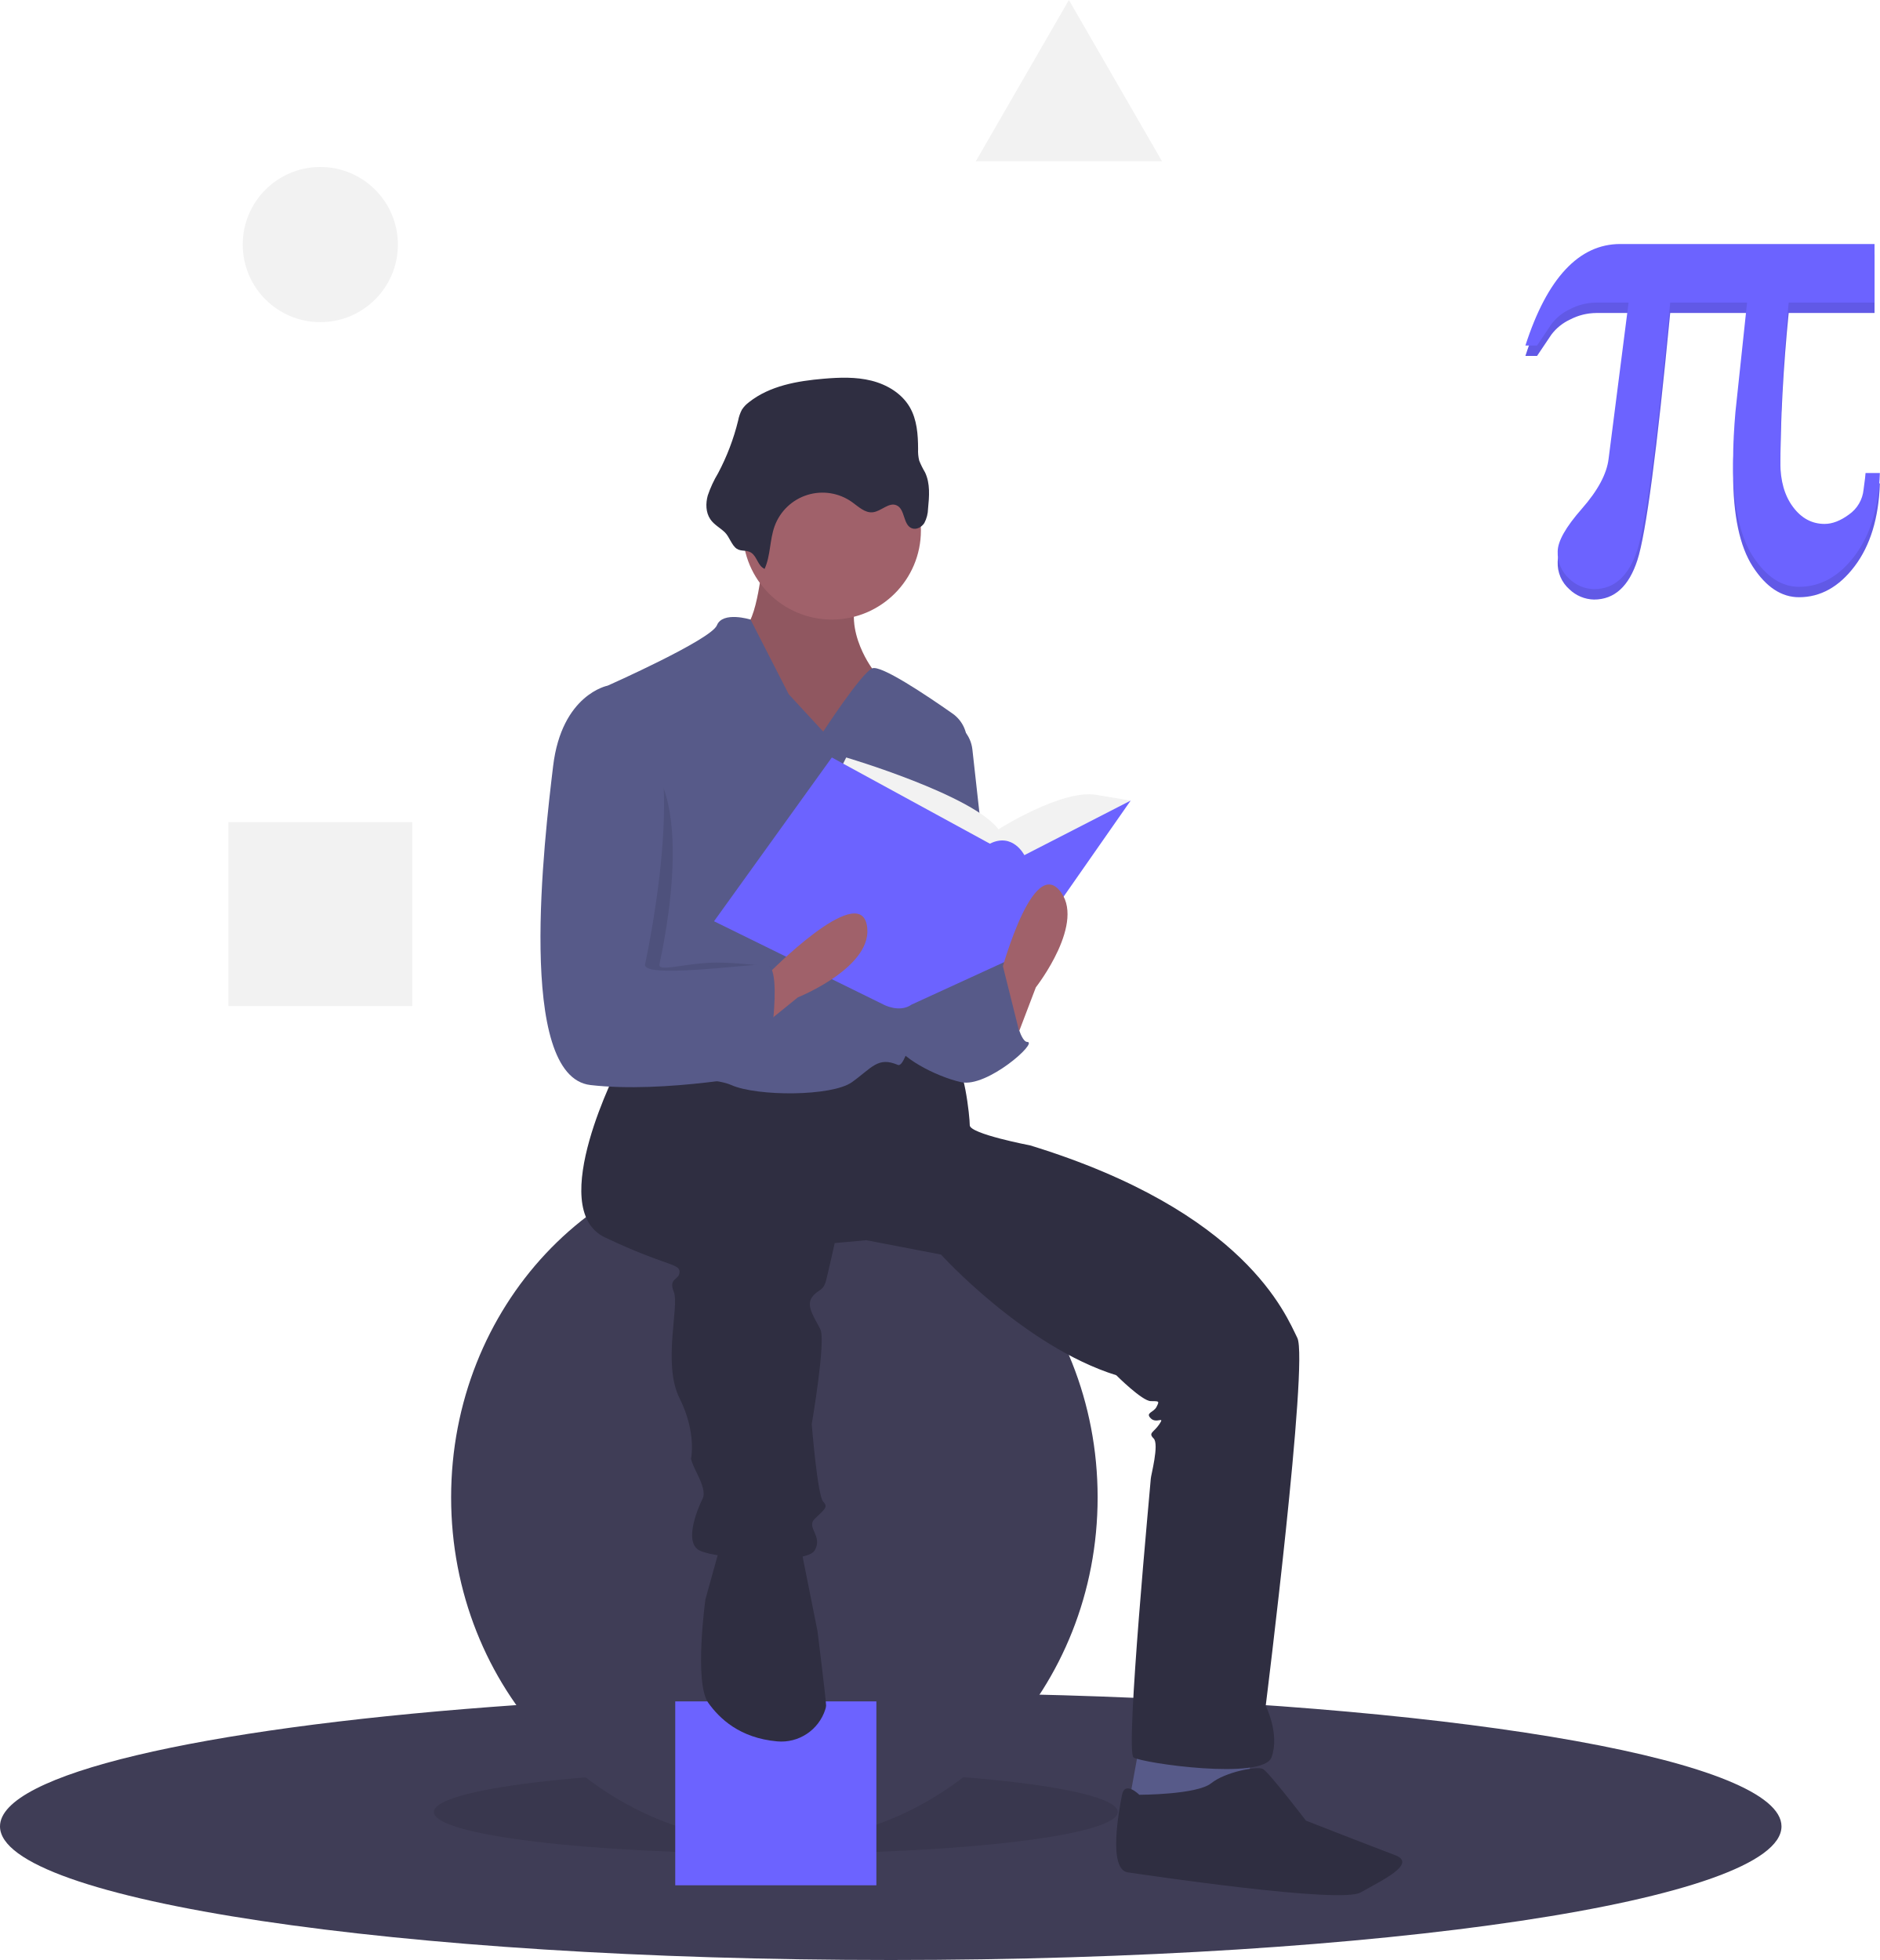
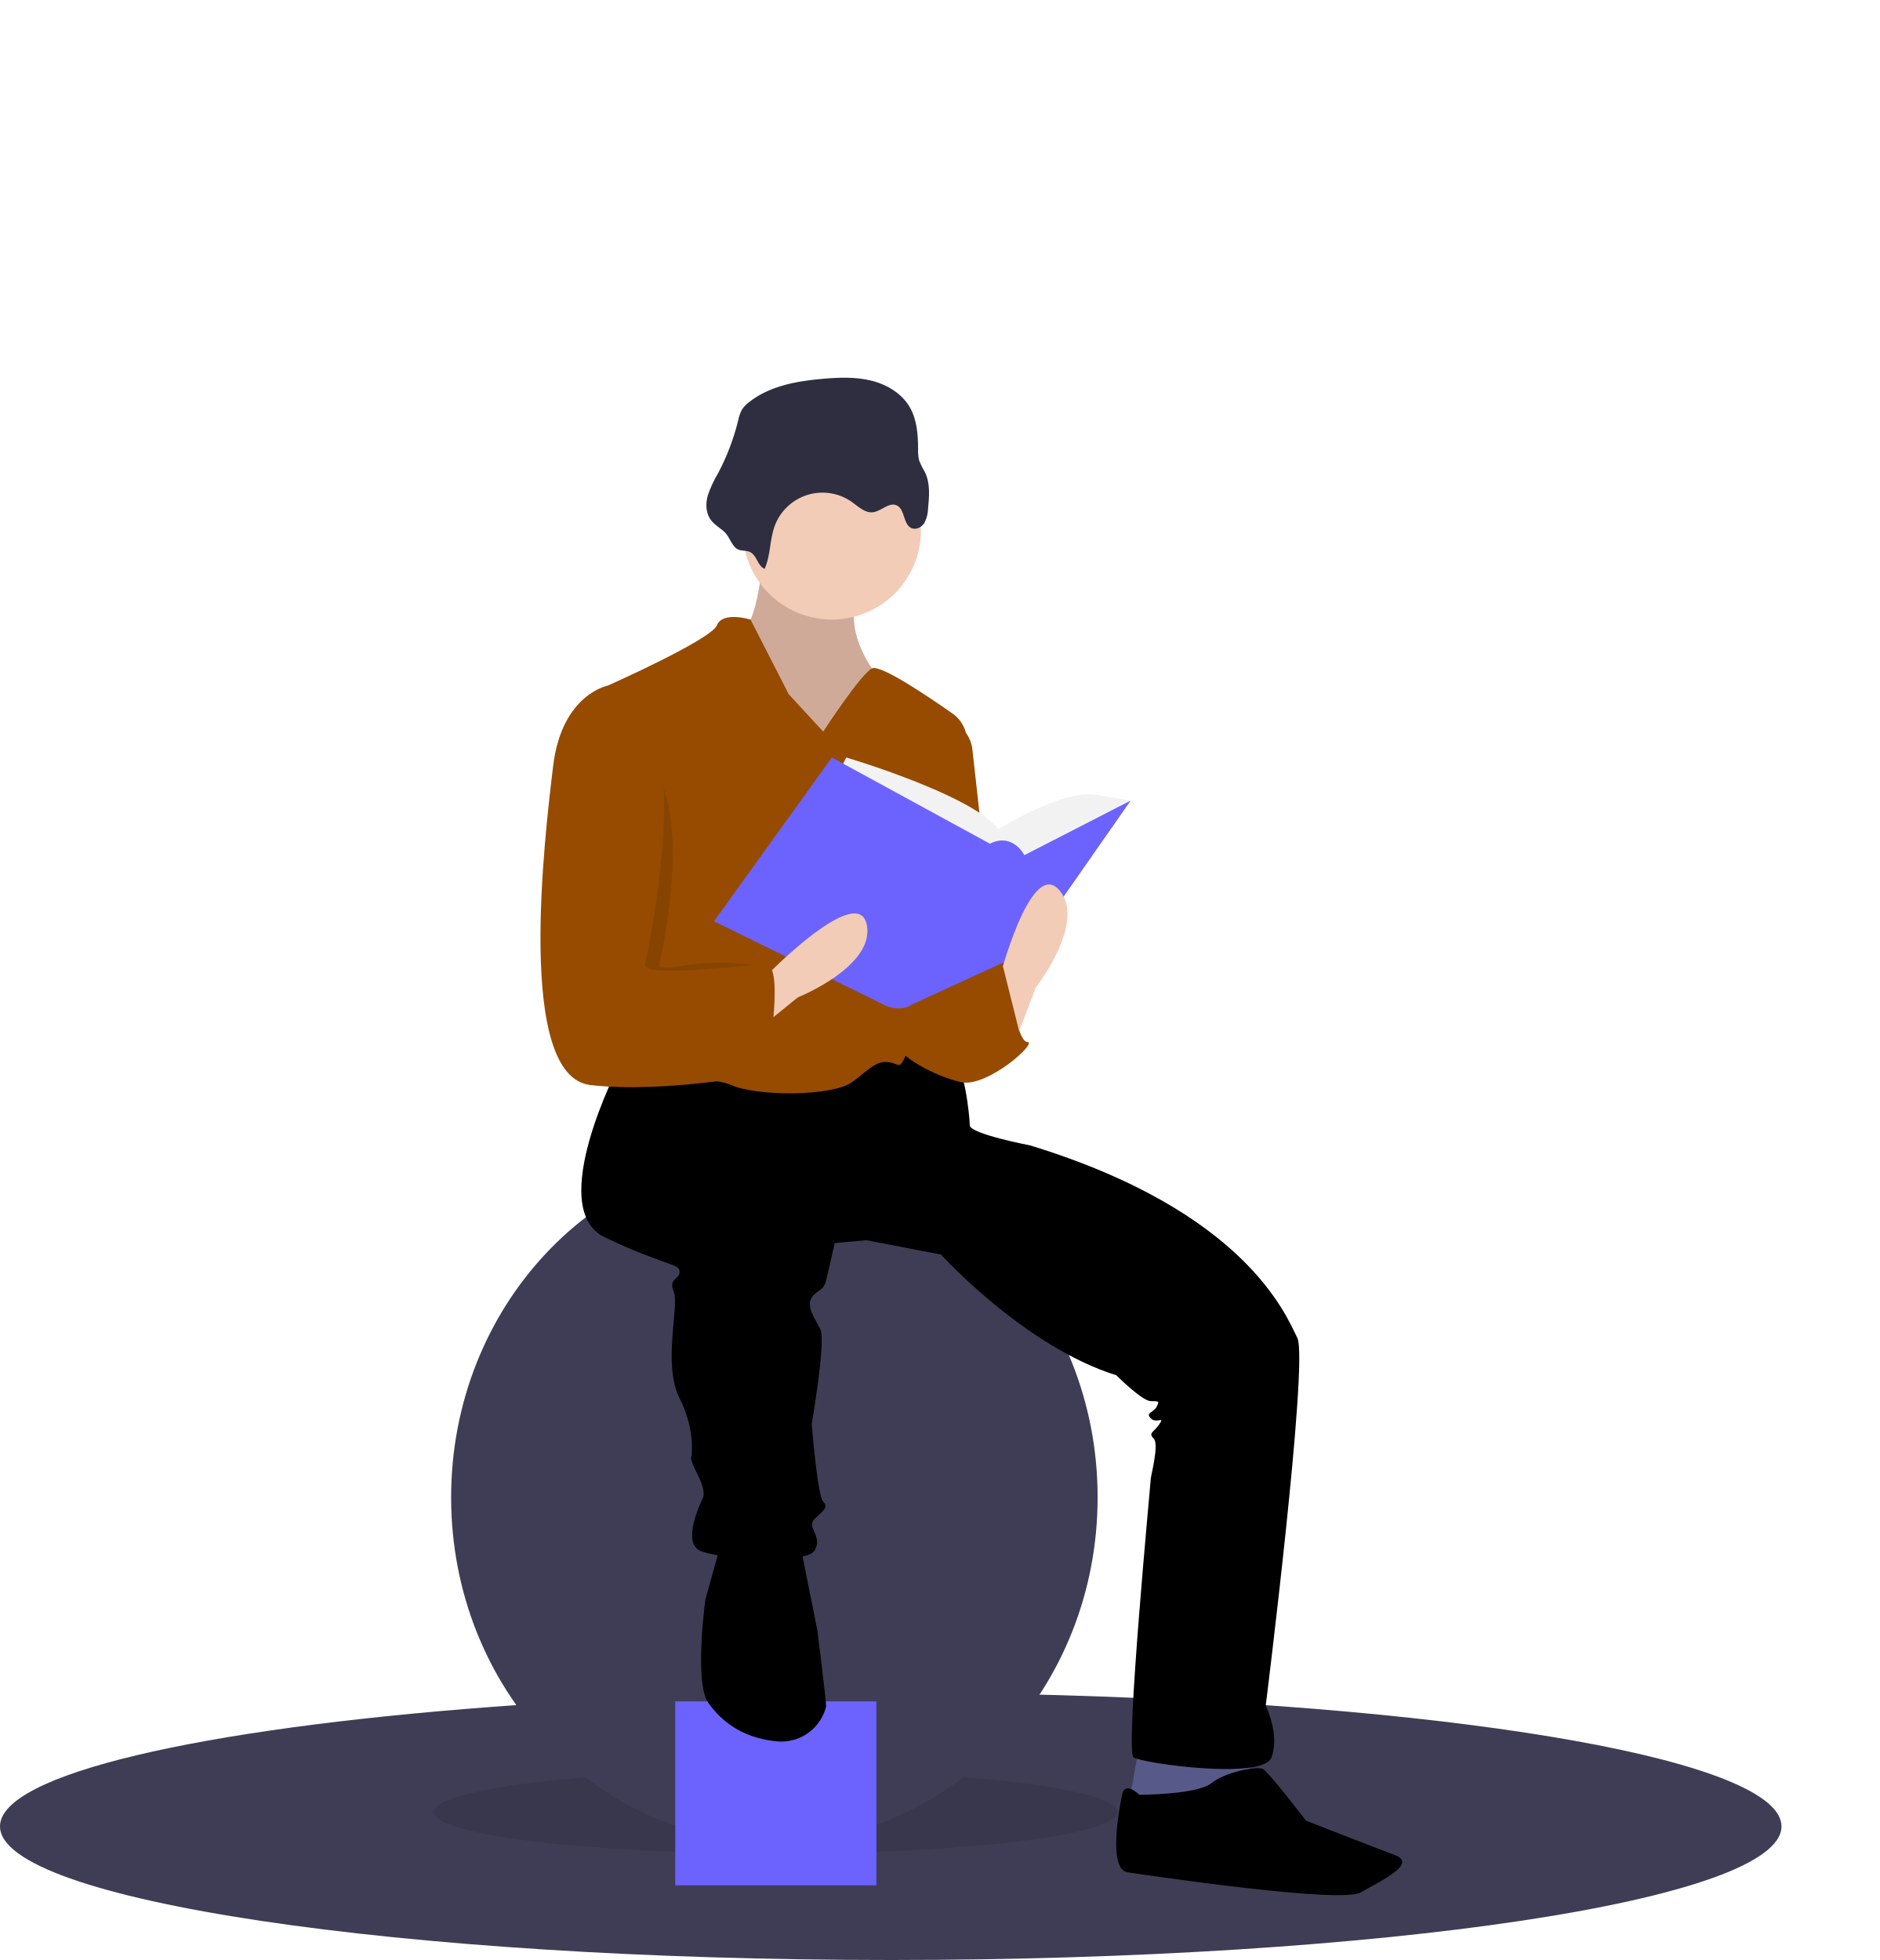
<svg xmlns="http://www.w3.org/2000/svg" data-name="Layer 1" width="654.237" height="682.114" viewBox="0 0 654.237 682.114">
  <path d="M892.882,744.557c0,25.68-138.79,46.5-310,46.5s-310-20.82-310-46.5c0-18.18,69.57-33.93,170.96-41.57,41.81-3.16,89.05-4.93,139.04-4.93,20.55,0,40.63.3,60.05.87C785.402,703.127,892.882,721.957,892.882,744.557Z" transform="translate(-272.8817 -108.9432)" fill="#3f3d56" />
  <ellipse cx="270" cy="630.614" rx="119" ry="14.5" opacity="0.1" />
  <ellipse cx="269.5" cy="521.114" rx="112.5" ry="120" fill="#3f3d56" />
  <rect x="235" y="592.114" width="70" height="64" fill="#6c63ff" />
  <polygon points="396.5 607.614 392.5 629.614 418.5 633.614 435.5 623.614 434.5 607.614 396.5 607.614" fill="#575a89" />
-   <path d="M538.382,303.557s-2,23-7,24,11,41,11,41h24l19-5-9-22s-12-16-3-29S538.382,303.557,538.382,303.557Z" transform="translate(-272.8817 -108.9432)" fill="#a0616a" />
+   <path d="M538.382,303.557s-2,23-7,24,11,41,11,41h24l19-5-9-22s-12-16-3-29S538.382,303.557,538.382,303.557Z" transform="translate(-272.8817 -108.9432)" fill="#e7bcaa" />
  <path d="M538.382,303.557s-2,23-7,24,11,41,11,41h24l19-5-9-22s-12-16-3-29S538.382,303.557,538.382,303.557Z" transform="translate(-272.8817 -108.9432)" opacity="0.1" />
-   <path d="M488.382,479.557s-26,50-5,60,26,9,26,12-4,2-2,7-4,25,2,37,4,21,4,21,0,1,2,5,3,7,2,9-7,15-1,18,37,5,40,0-3-8,0-11,5-4,3-6-4-27-4-27,5-29,3-33-5-8-3-11,4-2,5-6,3-13,3-13l11-1,26,5s29,32,61,42c0,0,9,9,12,9s3,0,2,2-4,2-2,4,5-1,3,2-4,3-2,5-1,13-1,14-9,95-6,97,45,8,48,0-2-18-2-18,15-120,11-128-18-44-93-67c0,0-21-4-21-7s-2-22-6-23-27-2-27-2l-29,9-40-7Z" transform="translate(-272.8817 -108.9432)" fill="#2f2e41" />
-   <path d="M523.382,647.557l-5,18s-4,29,1,36c3.927,5.498,10.94,12.231,23.944,13.412a16.071,16.071,0,0,0,16.779-11.118,5.007,5.007,0,0,0,.277-1.294c0-2-3-26-3-26l-5-25-1-7Z" transform="translate(-272.8817 -108.9432)" fill="#2f2e41" />
-   <path d="M669.382,733.557s-5-5-6,0-5,26,2,27,74,11,81,7,20-10,12-13-31-12-31-12-13-17-15-18-13,1-18,5S669.382,733.557,669.382,733.557Z" transform="translate(-272.8817 -108.9432)" fill="#2f2e41" />
-   <circle cx="289.5" cy="184.614" r="31" fill="#a0616a" />
-   <path d="M559.382,363.557l-12-13-13.301-26s-9.699-3-11.699,2-38,21-38,21,9,84,5,92-11,40-5,43,34,0,43,4,35,4,42-1,9-9,16-6c5.959,2.554,19.891-84.761,23.902-110.781a11.844,11.844,0,0,0-4.908-11.51c-8.973-6.294-25.133-17.14-27.994-15.709C572.382,343.557,559.382,363.557,559.382,363.557Z" transform="translate(-272.8817 -108.9432)" fill="#575a89" />
-   <path d="M602.382,359.557h0a11.86,11.86,0,0,1,8.911,10.196l8.089,72.804s-20,43-30,14S602.382,359.557,602.382,359.557Z" transform="translate(-272.8817 -108.9432)" fill="#575a89" />
-   <path d="M600.382,449.557l22-6s4,28,8,28-14,16-23,14-22-9-23-14,9-26,9-26Z" transform="translate(-272.8817 -108.9432)" fill="#575a89" />
+   <path d="M488.382,479.557s-26,50-5,60,26,9,26,12-4,2-2,7-4,25,2,37,4,21,4,21,0,1,2,5,3,7,2,9-7,15-1,18,37,5,40,0-3-8,0-11,5-4,3-6-4-27-4-27,5-29,3-33-5-8-3-11,4-2,5-6,3-13,3-13l11-1,26,5s29,32,61,42c0,0,9,9,12,9s3,0,2,2-4,2-2,4,5-1,3,2-4,3-2,5-1,13-1,14-9,95-6,97,45,8,48,0-2-18-2-18,15-120,11-128-18-44-93-67c0,0-21-4-21-7s-2-22-6-23-27-2-27-2l-29,9-40-7Z" transform="translate(-272.8817 -108.9432)" fill="#000000" />
+   <path d="M523.382,647.557l-5,18s-4,29,1,36c3.927,5.498,10.94,12.231,23.944,13.412a16.071,16.071,0,0,0,16.779-11.118,5.007,5.007,0,0,0,.277-1.294c0-2-3-26-3-26l-5-25-1-7Z" transform="translate(-272.8817 -108.9432)" fill="#000000" />
+   <path d="M669.382,733.557s-5-5-6,0-5,26,2,27,74,11,81,7,20-10,12-13-31-12-31-12-13-17-15-18-13,1-18,5S669.382,733.557,669.382,733.557Z" transform="translate(-272.8817 -108.9432)" fill="#000000" />
+   <circle cx="289.5" cy="184.614" r="31" fill="#F2CCB7" />
+   <path d="M559.382,363.557l-12-13-13.301-26s-9.699-3-11.699,2-38,21-38,21,9,84,5,92-11,40-5,43,34,0,43,4,35,4,42-1,9-9,16-6c5.959,2.554,19.891-84.761,23.902-110.781a11.844,11.844,0,0,0-4.908-11.51c-8.973-6.294-25.133-17.14-27.994-15.709C572.382,343.557,559.382,363.557,559.382,363.557Z" transform="translate(-272.8817 -108.9432)" fill="#964B00" />
+   <path d="M602.382,359.557h0a11.86,11.86,0,0,1,8.911,10.196l8.089,72.804s-20,43-30,14S602.382,359.557,602.382,359.557Z" transform="translate(-272.8817 -108.9432)" fill="#964B00" />
+   <path d="M600.382,449.557l22-6s4,28,8,28-14,16-23,14-22-9-23-14,9-26,9-26Z" transform="translate(-272.8817 -108.9432)" fill="#964B00" />
  <path d="M538.98,306.93c2.108-4.648,1.742-10.07,3.485-14.867a17.727,17.727,0,0,1,26.953-8.381c2.242,1.598,4.489,3.844,7.226,3.539,2.947-.329,5.575-3.616,8.284-2.411,3.003,1.335,2.192,6.717,5.234,7.96,1.601.654,3.494-.353,4.417-1.816a11.225,11.225,0,0,0,1.286-4.976c.42-4.265.799-8.779-1.051-12.645a30.289,30.289,0,0,1-2.028-4.09,13.994,13.994,0,0,1-.386-4.034c-.017-5.013-.383-10.242-2.906-14.574-2.8-4.807-7.974-7.881-13.373-9.222s-11.055-1.136-16.598-.666c-9.163.776-18.719,2.439-25.939,8.135a10.147,10.147,0,0,0-2.493,2.62,13.525,13.525,0,0,0-1.328,3.841,79.45,79.45,0,0,1-6.968,18.277,39.656,39.656,0,0,0-3.595,7.765c-.766,2.754-.714,5.893.889,8.261,1.305,1.927,3.391,2.955,5.029,4.53,1.624,1.561,2.384,4.564,4.183,5.747,1.57,1.032,3.451.304,5.053,1.398C536.41,302.725,536.558,305.804,538.98,306.93Z" transform="translate(-272.8817 -108.9432)" fill="#2f2e41" />
  <path d="M564.382,378.557l3-6s44,13,53,25c0,0,22-14,34-12l12,2-37,33-47-4Z" transform="translate(-272.8817 -108.9432)" fill="#f2f2f2" />
  <path d="M562.382,372.557l-41,57,59,29s5.516,3,9.758,0l39.242-18,37-53-37,19s-4-8-12-4Z" transform="translate(-272.8817 -108.9432)" fill="#6c63ff" />
-   <path d="M625.382,473.557l8-21s18-23,8-34-21,32-21,32Z" transform="translate(-272.8817 -108.9432)" fill="#a0616a" />
-   <path d="M533.079,470.206l17.456-14.152s27.11-10.865,23.979-25.397-34.221,17.145-34.221,17.145Z" transform="translate(-272.8817 -108.9432)" fill="#a0616a" />
+   <path d="M625.382,473.557l8-21s18-23,8-34-21,32-21,32Z" transform="translate(-272.8817 -108.9432)" fill="#F2CCB7" />
+   <path d="M533.079,470.206l17.456-14.152s27.11-10.865,23.979-25.397-34.221,17.145-34.221,17.145Z" transform="translate(-272.8817 -108.9432)" fill="#F2CCB7" />
  <path d="M489.882,369.057h-1s-15.5-18.5-18.5,6.5-13,108,13,111,44.5-12.5,44.5-12.5,19-29,12-29c-3.387,0-12.598-1.521-21-1-8.963.556-17.016,3.081-16.5.5C503.382,439.557,517.882,376.057,489.882,369.057Z" transform="translate(-272.8817 -108.9432)" opacity="0.1" />
-   <path d="M488.382,349.557l-4-2s-16,3-19,28-13,108,13,111,61-4,61-4,7-38,0-38-43,5-42,0S516.382,356.557,488.382,349.557Z" transform="translate(-272.8817 -108.9432)" fill="#575a89" />
-   <polygon points="338 353.114 349.027 336.213 356 364.114 338 372.114 338 353.114" fill="#575a89" />
-   <circle cx="111.473" cy="85.114" r="27" fill="#f2f2f2" />
-   <rect x="79.473" y="286.114" width="64" height="64" fill="#f2f2f2" />
-   <polygon points="372 0 388.199 28.057 404.397 56.114 372 56.114 339.603 56.114 355.801 28.057 372 0" fill="#f2f2f2" />
-   <path d="M927.118,277.172q-.581,17.955-8.745,28.784-8.166,10.829-19.401,10.83-9.152,0-16.042-10.599-6.893-10.598-6.892-32.606,0-4.865.232-9.266.231-4.401.579-8.34l4.054-38.108H854.145Q847.196,290.145,842.736,303.871q-4.46,13.726-15.116,13.726a12.78,12.78,0,0,1-8.572-3.591,12.064,12.064,0,0,1-4.054-9.498q0-5.326,8.398-14.884,8.397-9.556,9.324-17.432l6.95-54.324H828.431a19.911,19.911,0,0,0-9.093,2.259,17.156,17.156,0,0,0-6.545,5.27l-4.981,7.413H803.759q5.674-17.605,13.958-26.467,8.28-8.861,19.054-8.861H925.265v20.386H895.381q-1.39,13.9-2.143,27.799-.755,13.9-.753,27.915,0,9.499,4.402,15.405,4.401,5.907,11.004,5.907,4.053,0,8.513-3.301a11.97,11.97,0,0,0,5.039-8.629q.348-2.547.521-3.996.174-1.447.174-1.795Z" transform="translate(-272.8817 -108.9432)" fill="#6c63ff" />
-   <path d="M927.118,277.172q-.581,17.955-8.745,28.784-8.166,10.829-19.401,10.83-9.152,0-16.042-10.599-6.893-10.598-6.892-32.606,0-4.865.232-9.266.231-4.401.579-8.34l4.054-38.108H854.145Q847.196,290.145,842.736,303.871q-4.46,13.726-15.116,13.726a12.78,12.78,0,0,1-8.572-3.591,12.064,12.064,0,0,1-4.054-9.498q0-5.326,8.398-14.884,8.397-9.556,9.324-17.432l6.95-54.324H828.431a19.911,19.911,0,0,0-9.093,2.259,17.156,17.156,0,0,0-6.545,5.27l-4.981,7.413H803.759q5.674-17.605,13.958-26.467,8.28-8.861,19.054-8.861H925.265v20.386H895.381q-1.39,13.9-2.143,27.799-.755,13.9-.753,27.915,0,9.499,4.402,15.405,4.401,5.907,11.004,5.907,4.053,0,8.513-3.301a11.97,11.97,0,0,0,5.039-8.629q.348-2.547.521-3.996.174-1.447.174-1.795Z" transform="translate(-272.8817 -108.9432)" opacity="0.1" />
-   <path d="M927.118,273.553q-.581,17.955-8.745,28.784-8.166,10.829-19.401,10.83-9.152,0-16.042-10.599-6.893-10.598-6.892-32.606,0-4.865.232-9.266.231-4.401.579-8.34l4.054-38.108H854.145Q847.196,286.526,842.736,300.252q-4.46,13.726-15.116,13.726a12.78,12.78,0,0,1-8.572-3.591,12.064,12.064,0,0,1-4.054-9.498q0-5.326,8.398-14.884,8.397-9.556,9.324-17.432l6.95-54.324H828.431a19.911,19.911,0,0,0-9.093,2.259,17.156,17.156,0,0,0-6.545,5.27l-4.981,7.413H803.759q5.674-17.605,13.958-26.467,8.28-8.861,19.054-8.861H925.265v20.386H895.381q-1.39,13.9-2.143,27.799-.755,13.9-.753,27.915,0,9.499,4.402,15.405,4.401,5.907,11.004,5.907,4.053,0,8.513-3.301a11.97,11.97,0,0,0,5.039-8.629q.348-2.547.521-3.996.174-1.447.174-1.795Z" transform="translate(-272.8817 -108.9432)" fill="#6c63ff" />
+   <path d="M488.382,349.557l-4-2s-16,3-19,28-13,108,13,111,61-4,61-4,7-38,0-38-43,5-42,0S516.382,356.557,488.382,349.557Z" transform="translate(-272.8817 -108.9432)" fill="#964B00" />
+   <polygon points="338 353.114 349.027 336.213 356 364.114 338 372.114 338 353.114" fill="#964B00" />
+   <path d="#f2f2f2" transform="translate(-272.8817 -108.9432)" fill="#e4b620" />
</svg>
